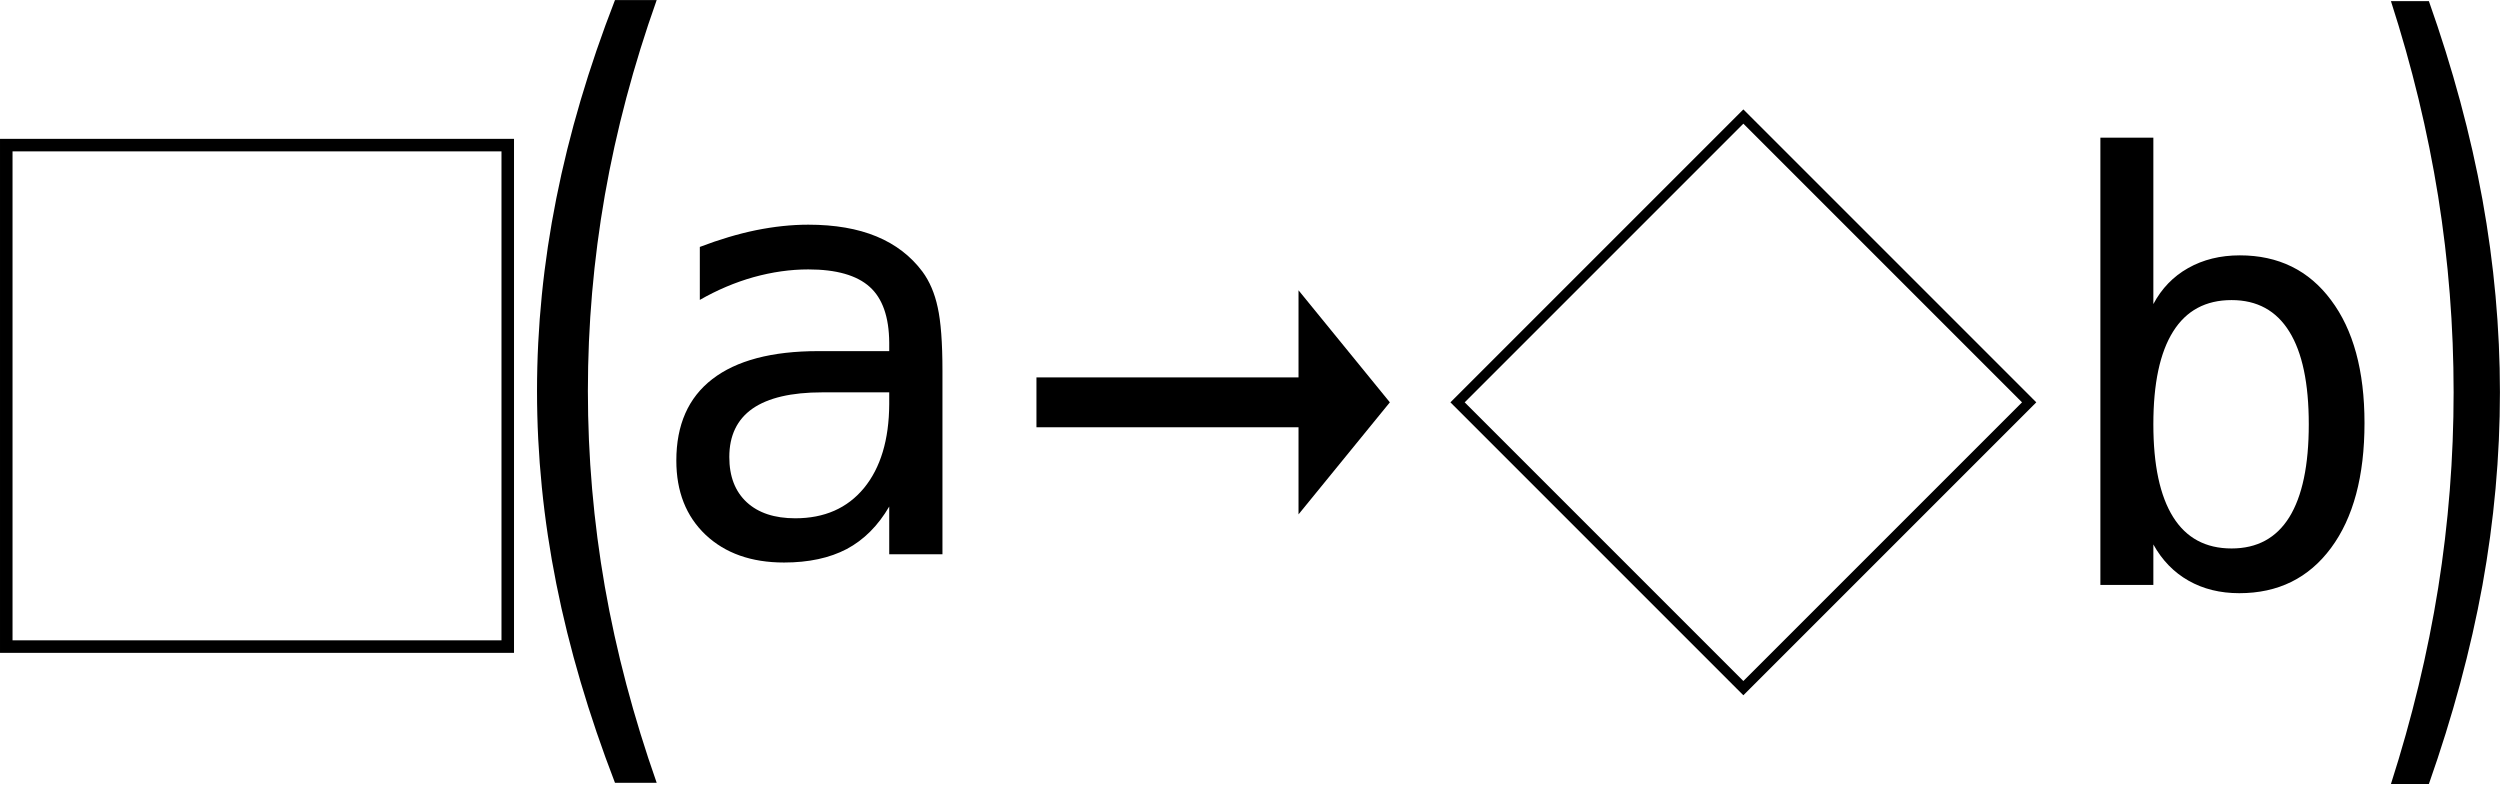
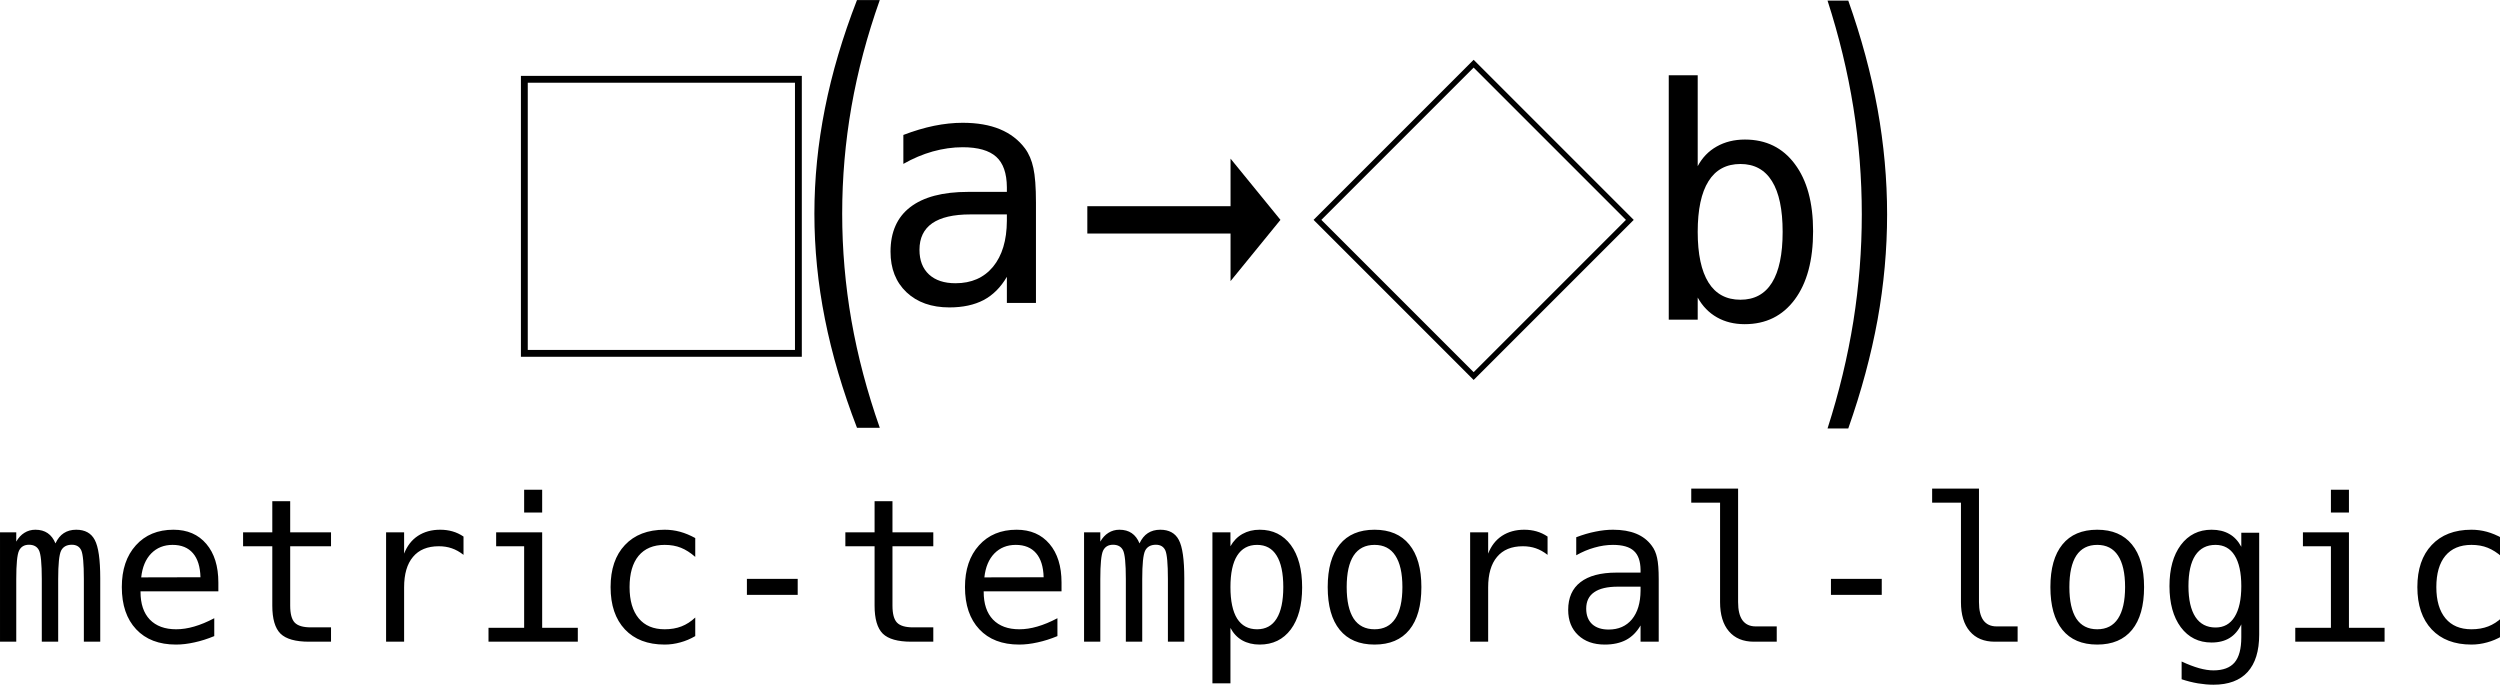
- <svg xmlns="http://www.w3.org/2000/svg" width="156.327mm" height="49.028mm" viewBox="0 0 156.327 49.028" version="1.1" id="svg8">
+ <svg xmlns="http://www.w3.org/2000/svg" width="286.055mm" height="78.341mm" viewBox="0 0 286.055 78.341" version="1.1" id="svg8">
  <defs id="defs2">
    <marker orient="auto" refY="0" refX="0" id="Arrow1Lend" style="overflow:visible">
      <path id="path4635" d="M 0,0 5,-5 -12.5,0 5,5 Z" style="fill:#000000;fill-opacity:1;fill-rule:evenodd;stroke:#000000;stroke-width:1pt;stroke-opacity:1" transform="matrix(-0.8,0,0,-0.8,-10,0)" />
    </marker>
  </defs>
-   <g id="layer1" transform="translate(-16.60289,-47.78621)">
+   <g id="layer1" transform="translate(43.00096,-47.78621)">
    <rect style="fill:none;fill-opacity:1;stroke:#000000;stroke-width:0.783;stroke-linecap:butt;stroke-miterlimit:4;stroke-dasharray:none;stroke-dashoffset:0;stroke-opacity:1" id="rect53" width="31.358" height="31.358" x="16.995" y="56.86" />
    <rect style="fill:none;fill-opacity:1;stroke:#000000;stroke-width:0.631;stroke-linecap:butt;stroke-miterlimit:4;stroke-dasharray:none;stroke-dashoffset:0;stroke-opacity:1" id="rect53-0" width="25.274" height="25.274" x="24.607" y="127.767" transform="rotate(-45)" />
    <text xml:space="preserve" style="font-style:normal;font-variant:normal;font-weight:normal;font-stretch:normal;font-size:42.857px;line-height:1.25;font-family:'DejaVu Sans Mono';-inkscape-font-specification:'DejaVu Sans Mono, Normal';font-variant-ligatures:normal;font-variant-caps:normal;font-variant-numeric:normal;font-feature-settings:normal;text-align:start;letter-spacing:0px;word-spacing:0px;writing-mode:lr-tb;text-anchor:start;fill:#000000;fill-opacity:1;stroke:none;stroke-width:3.214" x="55.423" y="69.789" id="text4586" transform="scale(0.7799225,1.282179)">
      <tspan id="tspan4584" x="55.423" y="69.789" style="stroke-width:3.214">(</tspan>
    </text>
    <text xml:space="preserve" style="font-style:normal;font-variant:normal;font-weight:normal;font-stretch:normal;font-size:40.901px;line-height:1.25;font-family:'DejaVu Sans Mono';-inkscape-font-specification:'DejaVu Sans Mono, Normal';font-variant-ligatures:normal;font-variant-caps:normal;font-variant-numeric:normal;font-feature-settings:normal;text-align:start;letter-spacing:0px;word-spacing:0px;writing-mode:lr-tb;text-anchor:start;fill:#000000;fill-opacity:1;stroke:none;stroke-width:3.068" x="-240.838" y="66.669" id="text4586-0" transform="scale(-0.7443283,1.343493)">
      <tspan id="tspan4584-4" x="-240.838" y="66.669" style="stroke-width:3.068">(</tspan>
    </text>
    <text xml:space="preserve" style="font-style:normal;font-variant:normal;font-weight:normal;font-stretch:normal;font-size:36.807px;line-height:1.25;font-family:'DejaVu Sans Mono';-inkscape-font-specification:'DejaVu Sans Mono, Normal';font-variant-ligatures:normal;font-variant-caps:normal;font-variant-numeric:normal;font-feature-settings:normal;text-align:start;letter-spacing:0px;word-spacing:0px;writing-mode:lr-tb;text-anchor:start;fill:#000000;fill-opacity:1;stroke:none;stroke-width:2.761" x="56.504" y="82.446" id="text4608">
      <tspan id="tspan4606" x="56.504" y="82.446" style="stroke-width:2.761">a</tspan>
    </text>
    <text xml:space="preserve" style="font-style:normal;font-variant:normal;font-weight:normal;font-stretch:normal;font-size:36.807px;line-height:1.25;font-family:'DejaVu Sans Mono';-inkscape-font-specification:'DejaVu Sans Mono, Normal';font-variant-ligatures:normal;font-variant-caps:normal;font-variant-numeric:normal;font-feature-settings:normal;text-align:start;letter-spacing:0px;word-spacing:0px;writing-mode:lr-tb;text-anchor:start;fill:#000000;fill-opacity:1;stroke:none;stroke-width:2.761" x="144.471" y="84.363" id="text4608-8">
      <tspan id="tspan4606-3" x="144.471" y="84.363" style="stroke-width:2.761">b</tspan>
    </text>
    <g id="Ebene_1" transform="matrix(-0.02449262,0,0,-0.038419,103.5114,79.95053)">
-       <polygon id="path2050" points="902.25,141.732 902.25,222.986 233.178,222.986 233.178,364.719 0,182.359 233.178,0 233.178,141.732 " />
+       <polygon id="path2050" points="233.178,222.986 233.178,364.719 0,182.359 233.178,0 233.178,141.732 902.25,141.732 902.25,222.986 " />
    </g>
    <text xml:space="preserve" style="font-style:normal;font-variant:normal;font-weight:normal;font-stretch:normal;font-size:22.892px;line-height:1.25;font-family:'DejaVu Sans Mono';-inkscape-font-specification:'DejaVu Sans Mono, Normal';font-variant-ligatures:normal;font-variant-caps:normal;font-variant-numeric:normal;font-feature-settings:normal;text-align:start;letter-spacing:0px;word-spacing:0px;writing-mode:lr-tb;text-anchor:start;fill:#000000;fill-opacity:1;stroke:none;stroke-width:1.717" x="-44.219" y="121.209" id="text6087">
      <tspan id="tspan6085" x="-44.219" y="121.209" style="stroke-width:1.717">metric-temporal-logic</tspan>
    </text>
  </g>
</svg>
